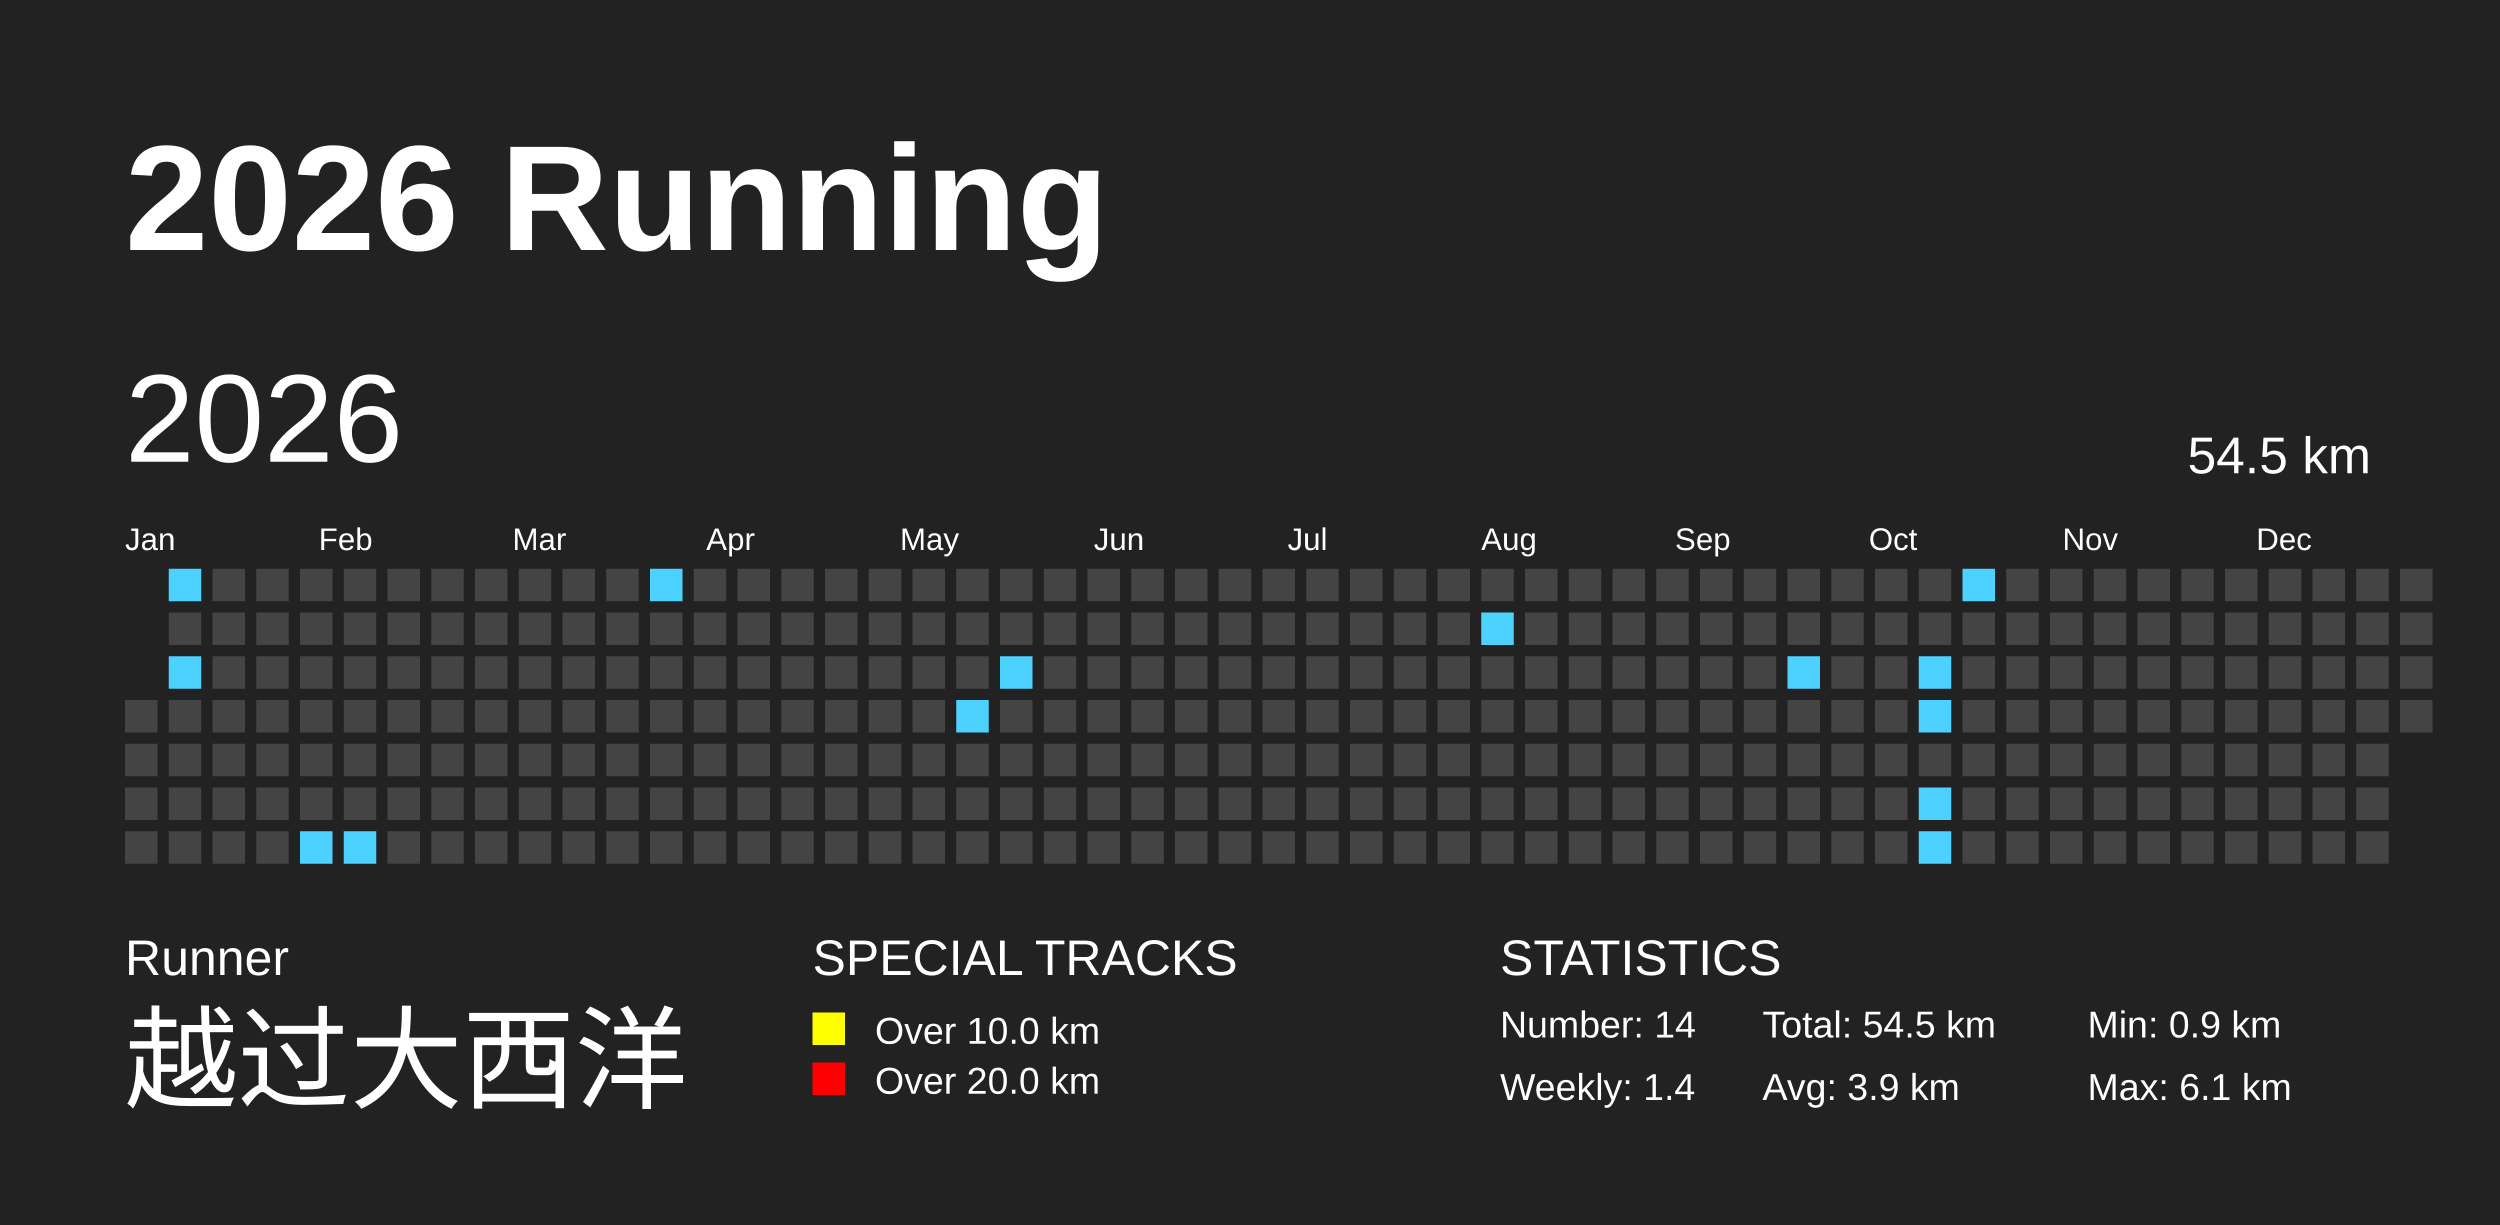
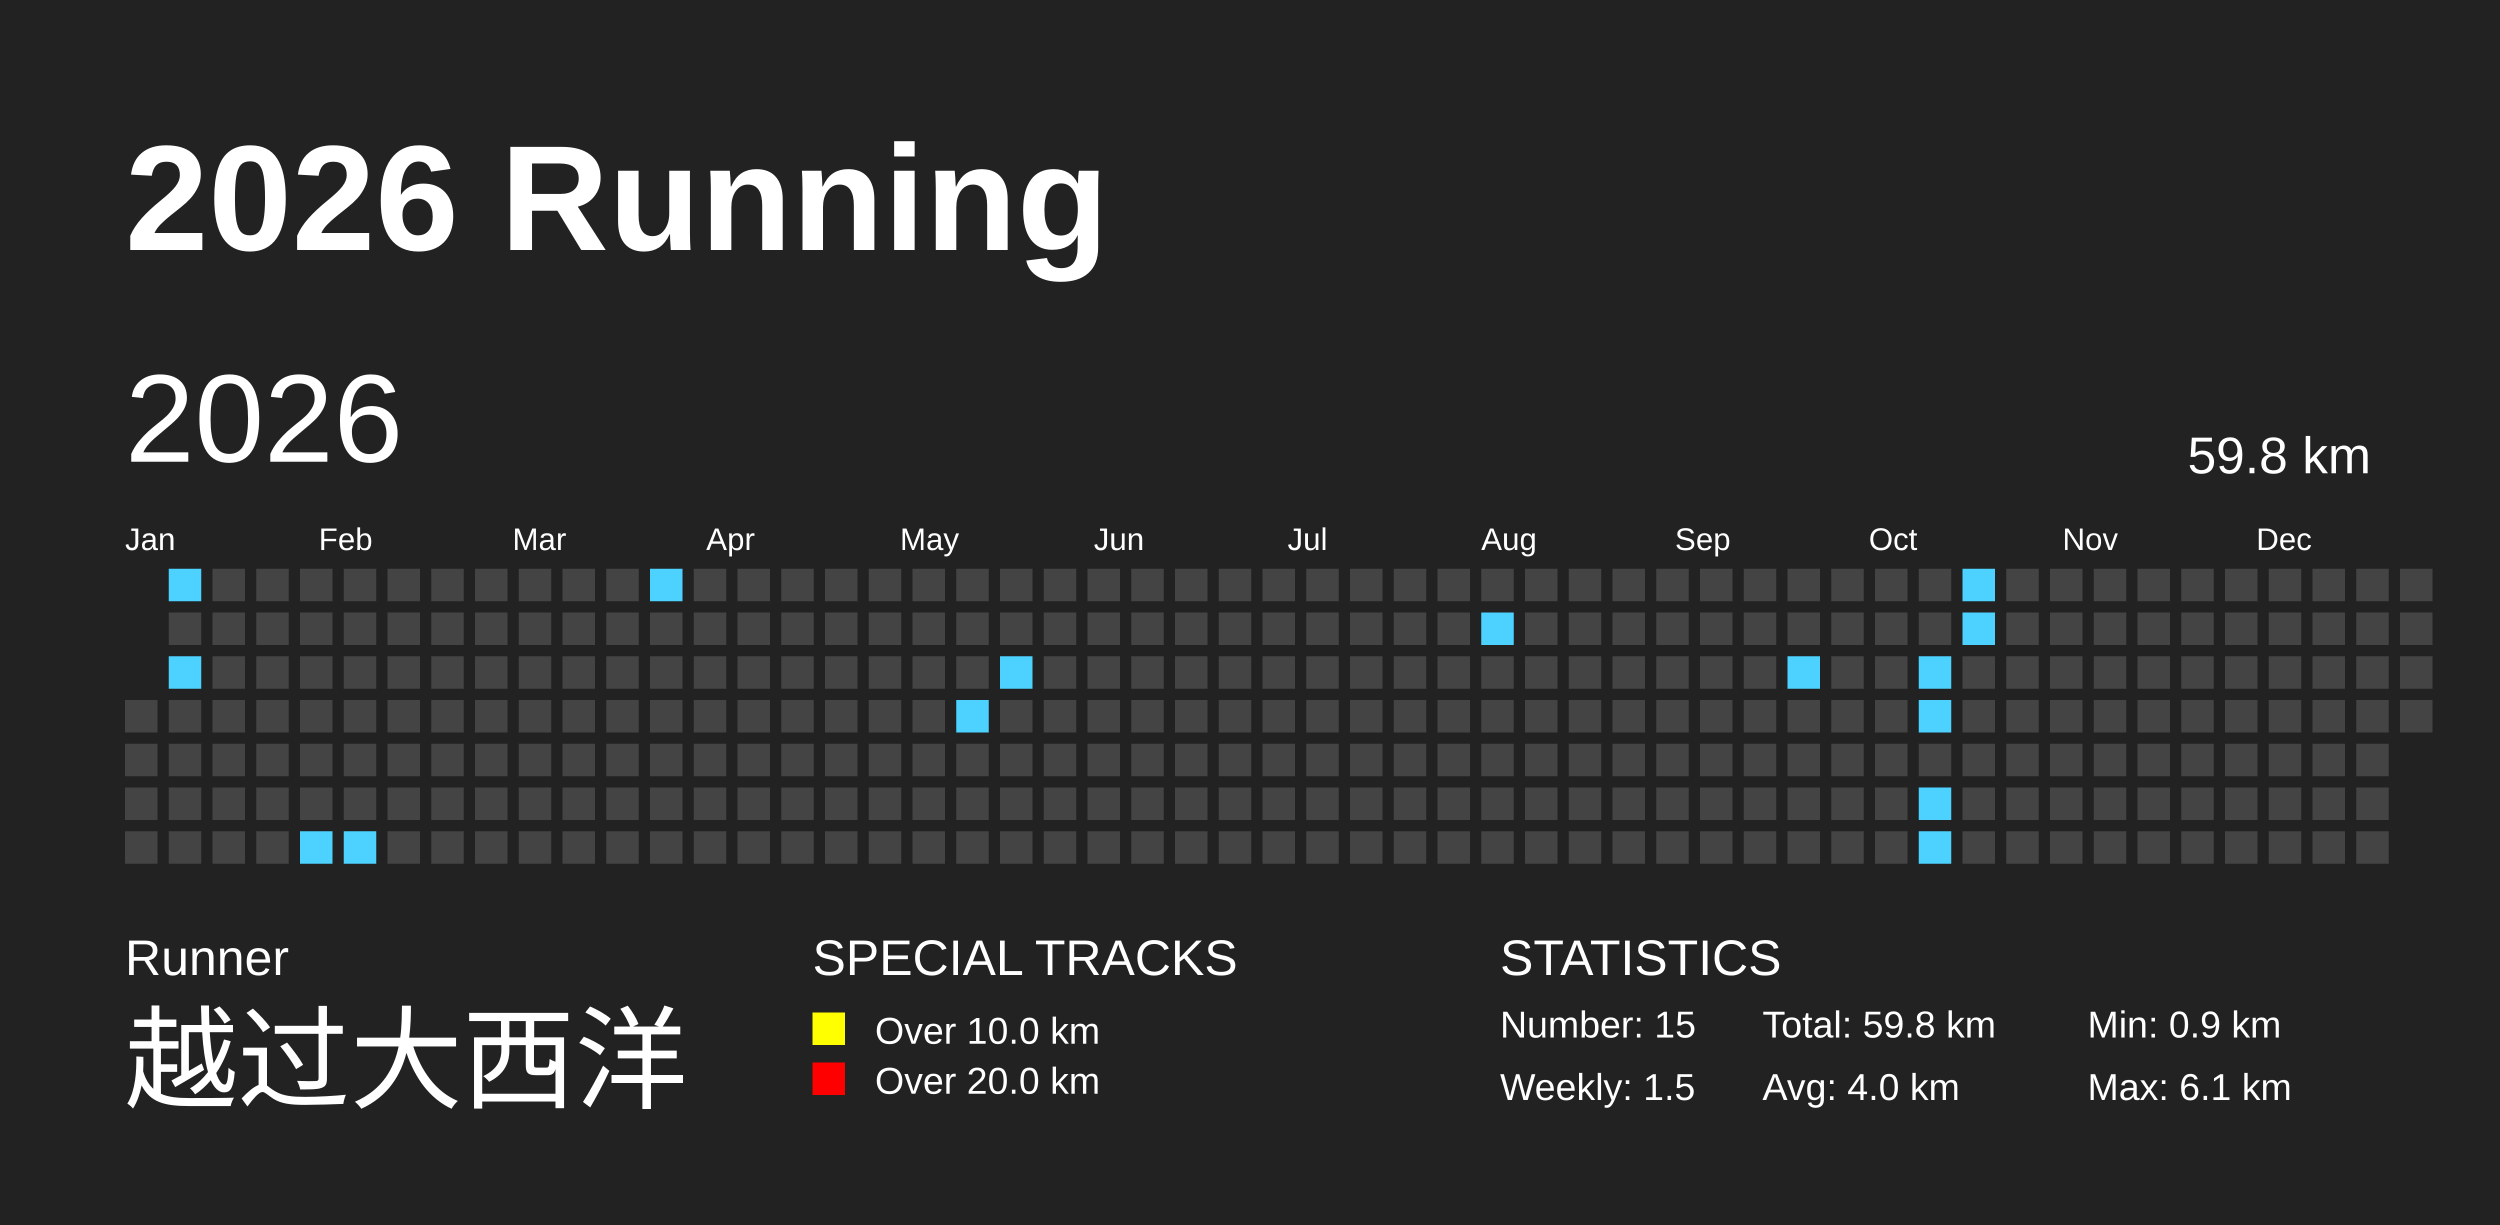
<svg xmlns="http://www.w3.org/2000/svg" baseProfile="full" height="98mm" version="1.1" viewBox="0,0,200,98" width="200mm">
  <defs>
    <pattern height="2" id="indoor-stripe" patternUnits="userSpaceOnUse" width="2">
      <line stroke="white" stroke-opacity="0.45" stroke-width="0.5" x1="0" x2="2" y1="2" y2="0" />
    </pattern>
  </defs>
  <rect fill="#222222" height="98" width="200" x="0" y="0" />
  <text fill="#FFFFFF" style="font-size:12px; font-family:Arial; font-weight:bold;" x="10" y="20">2026 Running</text>
  <text fill="#FFFFFF" style="font-size:4px; font-family:Arial" x="10" y="78">Runner</text>
  <text fill="#FFFFFF" style="font-size:9px; font-family:Arial" x="10" y="88">越过大西洋</text>
  <text fill="#FFFFFF" style="font-size:4px; font-family:Arial" x="65" y="78">SPECIAL TRACKS</text>
  <rect fill="yellow" height="2.6" width="2.6" x="65" y="81" />
  <text fill="#FFFFFF" style="font-size:3px; font-family:Arial" x="70" y="83.5">Over 10.0 km</text>
  <rect fill="red" height="2.6" width="2.6" x="65" y="85" />
  <text fill="#FFFFFF" style="font-size:3px; font-family:Arial" x="70" y="87.5">Over 20.0 km</text>
  <text fill="#FFFFFF" style="font-size:4px; font-family:Arial" x="120" y="78">STATISTICS</text>
-   <text fill="#FFFFFF" style="font-size:3px; font-family:Arial" x="120" y="83">Number: 14</text>
-   <text fill="#FFFFFF" style="font-size:3px; font-family:Arial" x="120" y="88">Weekly: 1.4</text>
-   <text fill="#FFFFFF" style="font-size:3px; font-family:Arial" x="141" y="83">Total: 54.5 km</text>
-   <text fill="#FFFFFF" style="font-size:3px; font-family:Arial" x="141" y="88">Avg: 3.9 km</text>
+   <text fill="#FFFFFF" style="font-size:3px; font-family:Arial" x="120" y="83">Number: 15</text>
+   <text fill="#FFFFFF" style="font-size:3px; font-family:Arial" x="120" y="88">Weekly: 1.5</text>
+   <text fill="#FFFFFF" style="font-size:3px; font-family:Arial" x="141" y="83">Total: 59.8 km</text>
+   <text fill="#FFFFFF" style="font-size:3px; font-family:Arial" x="141" y="88">Avg: 4.0 km</text>
  <text fill="#FFFFFF" style="font-size:3px; font-family:Arial" x="167" y="83">Min: 0.9 km</text>
  <text fill="#FFFFFF" style="font-size:3px; font-family:Arial" x="167" y="88">Max: 6.1 km</text>
  <text dominant-baseline="hanging" fill="#FFFFFF" style="font-size:10.0px; font-family:Arial;" x="10" y="30">2026</text>
-   <text dominant-baseline="hanging" fill="#FFFFFF" style="font-size:4.125px; font-family:Arial;" x="175" y="35">54.5 km</text>
+   <text dominant-baseline="hanging" fill="#FFFFFF" style="font-size:4.125px; font-family:Arial;" x="175" y="35">59.8 km</text>
  <text fill="#FFFFFF" style="font-size:2.5px; font-family:Arial" x="10.0" y="44">Jan</text>
  <text fill="#FFFFFF" style="font-size:2.5px; font-family:Arial" x="25.5" y="44">Feb</text>
  <text fill="#FFFFFF" style="font-size:2.5px; font-family:Arial" x="41.0" y="44">Mar</text>
  <text fill="#FFFFFF" style="font-size:2.5px; font-family:Arial" x="56.5" y="44">Apr</text>
  <text fill="#FFFFFF" style="font-size:2.5px; font-family:Arial" x="72.0" y="44">May</text>
  <text fill="#FFFFFF" style="font-size:2.5px; font-family:Arial" x="87.5" y="44">Jun</text>
  <text fill="#FFFFFF" style="font-size:2.5px; font-family:Arial" x="103.0" y="44">Jul</text>
  <text fill="#FFFFFF" style="font-size:2.5px; font-family:Arial" x="118.5" y="44">Aug</text>
  <text fill="#FFFFFF" style="font-size:2.5px; font-family:Arial" x="134.0" y="44">Sep</text>
  <text fill="#FFFFFF" style="font-size:2.5px; font-family:Arial" x="149.5" y="44">Oct</text>
  <text fill="#FFFFFF" style="font-size:2.5px; font-family:Arial" x="165.0" y="44">Nov</text>
  <text fill="#FFFFFF" style="font-size:2.5px; font-family:Arial" x="180.5" y="44">Dec</text>
  <rect fill="#444444" height="2.6" width="2.6" x="10.0" y="56.0" />
  <rect fill="#444444" height="2.6" width="2.6" x="10.0" y="59.5" />
  <rect fill="#444444" height="2.6" width="2.6" x="10.0" y="63.0" />
  <rect fill="#444444" height="2.6" width="2.6" x="10.0" y="66.5" />
  <rect fill="#4DD2FF" height="2.6" width="2.6" x="13.5" y="45.5" />
  <rect fill="#444444" height="2.6" width="2.6" x="13.5" y="49.0" />
  <rect fill="#4DD2FF" height="2.6" width="2.6" x="13.5" y="52.5" />
  <rect fill="#444444" height="2.6" width="2.6" x="13.5" y="56.0" />
  <rect fill="#444444" height="2.6" width="2.6" x="13.5" y="59.5" />
  <rect fill="#444444" height="2.6" width="2.6" x="13.5" y="63.0" />
  <rect fill="#444444" height="2.6" width="2.6" x="13.5" y="66.5" />
  <rect fill="#444444" height="2.6" width="2.6" x="17.0" y="45.5" />
  <rect fill="#444444" height="2.6" width="2.6" x="17.0" y="49.0" />
  <rect fill="#444444" height="2.6" width="2.6" x="17.0" y="52.5" />
  <rect fill="#444444" height="2.6" width="2.6" x="17.0" y="56.0" />
  <rect fill="#444444" height="2.6" width="2.6" x="17.0" y="59.5" />
  <rect fill="#444444" height="2.6" width="2.6" x="17.0" y="63.0" />
  <rect fill="#444444" height="2.6" width="2.6" x="17.0" y="66.5" />
  <rect fill="#444444" height="2.6" width="2.6" x="20.5" y="45.5" />
  <rect fill="#444444" height="2.6" width="2.6" x="20.5" y="49.0" />
  <rect fill="#444444" height="2.6" width="2.6" x="20.5" y="52.5" />
  <rect fill="#444444" height="2.6" width="2.6" x="20.5" y="56.0" />
  <rect fill="#444444" height="2.6" width="2.6" x="20.5" y="59.5" />
  <rect fill="#444444" height="2.6" width="2.6" x="20.5" y="63.0" />
  <rect fill="#444444" height="2.6" width="2.6" x="20.5" y="66.5" />
  <rect fill="#444444" height="2.6" width="2.6" x="24.0" y="45.5" />
  <rect fill="#444444" height="2.6" width="2.6" x="24.0" y="49.0" />
  <rect fill="#444444" height="2.6" width="2.6" x="24.0" y="52.5" />
  <rect fill="#444444" height="2.6" width="2.6" x="24.0" y="56.0" />
  <rect fill="#444444" height="2.6" width="2.6" x="24.0" y="59.5" />
  <rect fill="#444444" height="2.6" width="2.6" x="24.0" y="63.0" />
  <rect fill="#4DD2FF" height="2.6" width="2.6" x="24.0" y="66.5" />
  <rect fill="#444444" height="2.6" width="2.6" x="27.5" y="45.5" />
  <rect fill="#444444" height="2.6" width="2.6" x="27.5" y="49.0" />
  <rect fill="#444444" height="2.6" width="2.6" x="27.5" y="52.5" />
  <rect fill="#444444" height="2.6" width="2.6" x="27.5" y="56.0" />
  <rect fill="#444444" height="2.6" width="2.6" x="27.5" y="59.5" />
  <rect fill="#444444" height="2.6" width="2.6" x="27.5" y="63.0" />
  <rect fill="#4DD2FF" height="2.6" width="2.6" x="27.5" y="66.5" />
  <rect fill="#444444" height="2.6" width="2.6" x="31.0" y="45.5" />
  <rect fill="#444444" height="2.6" width="2.6" x="31.0" y="49.0" />
  <rect fill="#444444" height="2.6" width="2.6" x="31.0" y="52.5" />
  <rect fill="#444444" height="2.6" width="2.6" x="31.0" y="56.0" />
  <rect fill="#444444" height="2.6" width="2.6" x="31.0" y="59.5" />
  <rect fill="#444444" height="2.6" width="2.6" x="31.0" y="63.0" />
  <rect fill="#444444" height="2.6" width="2.6" x="31.0" y="66.5" />
  <rect fill="#444444" height="2.6" width="2.6" x="34.5" y="45.5" />
  <rect fill="#444444" height="2.6" width="2.6" x="34.5" y="49.0" />
  <rect fill="#444444" height="2.6" width="2.6" x="34.5" y="52.5" />
  <rect fill="#444444" height="2.6" width="2.6" x="34.5" y="56.0" />
  <rect fill="#444444" height="2.6" width="2.6" x="34.5" y="59.5" />
  <rect fill="#444444" height="2.6" width="2.6" x="34.5" y="63.0" />
  <rect fill="#444444" height="2.6" width="2.6" x="34.5" y="66.5" />
  <rect fill="#444444" height="2.6" width="2.6" x="38.0" y="45.5" />
  <rect fill="#444444" height="2.6" width="2.6" x="38.0" y="49.0" />
  <rect fill="#444444" height="2.6" width="2.6" x="38.0" y="52.5" />
  <rect fill="#444444" height="2.6" width="2.6" x="38.0" y="56.0" />
  <rect fill="#444444" height="2.6" width="2.6" x="38.0" y="59.5" />
  <rect fill="#444444" height="2.6" width="2.6" x="38.0" y="63.0" />
  <rect fill="#444444" height="2.6" width="2.6" x="38.0" y="66.5" />
  <rect fill="#444444" height="2.6" width="2.6" x="41.5" y="45.5" />
  <rect fill="#444444" height="2.6" width="2.6" x="41.5" y="49.0" />
  <rect fill="#444444" height="2.6" width="2.6" x="41.5" y="52.5" />
  <rect fill="#444444" height="2.6" width="2.6" x="41.5" y="56.0" />
  <rect fill="#444444" height="2.6" width="2.6" x="41.5" y="59.5" />
  <rect fill="#444444" height="2.6" width="2.6" x="41.5" y="63.0" />
  <rect fill="#444444" height="2.6" width="2.6" x="41.5" y="66.5" />
  <rect fill="#444444" height="2.6" width="2.6" x="45.0" y="45.5" />
  <rect fill="#444444" height="2.6" width="2.6" x="45.0" y="49.0" />
  <rect fill="#444444" height="2.6" width="2.6" x="45.0" y="52.5" />
  <rect fill="#444444" height="2.6" width="2.6" x="45.0" y="56.0" />
  <rect fill="#444444" height="2.6" width="2.6" x="45.0" y="59.5" />
  <rect fill="#444444" height="2.6" width="2.6" x="45.0" y="63.0" />
  <rect fill="#444444" height="2.6" width="2.6" x="45.0" y="66.5" />
  <rect fill="#444444" height="2.6" width="2.6" x="48.5" y="45.5" />
  <rect fill="#444444" height="2.6" width="2.6" x="48.5" y="49.0" />
  <rect fill="#444444" height="2.6" width="2.6" x="48.5" y="52.5" />
  <rect fill="#444444" height="2.6" width="2.6" x="48.5" y="56.0" />
  <rect fill="#444444" height="2.6" width="2.6" x="48.5" y="59.5" />
  <rect fill="#444444" height="2.6" width="2.6" x="48.5" y="63.0" />
  <rect fill="#444444" height="2.6" width="2.6" x="48.5" y="66.5" />
  <rect fill="#4DD2FF" height="2.6" width="2.6" x="52.0" y="45.5" />
  <rect fill="#444444" height="2.6" width="2.6" x="52.0" y="49.0" />
  <rect fill="#444444" height="2.6" width="2.6" x="52.0" y="52.5" />
  <rect fill="#444444" height="2.6" width="2.6" x="52.0" y="56.0" />
  <rect fill="#444444" height="2.6" width="2.6" x="52.0" y="59.5" />
  <rect fill="#444444" height="2.6" width="2.6" x="52.0" y="63.0" />
  <rect fill="#444444" height="2.6" width="2.6" x="52.0" y="66.5" />
  <rect fill="#444444" height="2.6" width="2.6" x="55.5" y="45.5" />
  <rect fill="#444444" height="2.6" width="2.6" x="55.5" y="49.0" />
  <rect fill="#444444" height="2.6" width="2.6" x="55.5" y="52.5" />
  <rect fill="#444444" height="2.6" width="2.6" x="55.5" y="56.0" />
  <rect fill="#444444" height="2.6" width="2.6" x="55.5" y="59.5" />
  <rect fill="#444444" height="2.6" width="2.6" x="55.5" y="63.0" />
  <rect fill="#444444" height="2.6" width="2.6" x="55.5" y="66.5" />
  <rect fill="#444444" height="2.6" width="2.6" x="59.0" y="45.5" />
  <rect fill="#444444" height="2.6" width="2.6" x="59.0" y="49.0" />
  <rect fill="#444444" height="2.6" width="2.6" x="59.0" y="52.5" />
  <rect fill="#444444" height="2.6" width="2.6" x="59.0" y="56.0" />
  <rect fill="#444444" height="2.6" width="2.6" x="59.0" y="59.5" />
  <rect fill="#444444" height="2.6" width="2.6" x="59.0" y="63.0" />
  <rect fill="#444444" height="2.6" width="2.6" x="59.0" y="66.5" />
  <rect fill="#444444" height="2.6" width="2.6" x="62.5" y="45.5" />
  <rect fill="#444444" height="2.6" width="2.6" x="62.5" y="49.0" />
  <rect fill="#444444" height="2.6" width="2.6" x="62.5" y="52.5" />
  <rect fill="#444444" height="2.6" width="2.6" x="62.5" y="56.0" />
  <rect fill="#444444" height="2.6" width="2.6" x="62.5" y="59.5" />
  <rect fill="#444444" height="2.6" width="2.6" x="62.5" y="63.0" />
  <rect fill="#444444" height="2.6" width="2.6" x="62.5" y="66.5" />
  <rect fill="#444444" height="2.6" width="2.6" x="66.0" y="45.5" />
  <rect fill="#444444" height="2.6" width="2.6" x="66.0" y="49.0" />
  <rect fill="#444444" height="2.6" width="2.6" x="66.0" y="52.5" />
  <rect fill="#444444" height="2.6" width="2.6" x="66.0" y="56.0" />
  <rect fill="#444444" height="2.6" width="2.6" x="66.0" y="59.5" />
  <rect fill="#444444" height="2.6" width="2.6" x="66.0" y="63.0" />
  <rect fill="#444444" height="2.6" width="2.6" x="66.0" y="66.5" />
  <rect fill="#444444" height="2.6" width="2.6" x="69.5" y="45.5" />
  <rect fill="#444444" height="2.6" width="2.6" x="69.5" y="49.0" />
  <rect fill="#444444" height="2.6" width="2.6" x="69.5" y="52.5" />
  <rect fill="#444444" height="2.6" width="2.6" x="69.5" y="56.0" />
  <rect fill="#444444" height="2.6" width="2.6" x="69.5" y="59.5" />
  <rect fill="#444444" height="2.6" width="2.6" x="69.5" y="63.0" />
  <rect fill="#444444" height="2.6" width="2.6" x="69.5" y="66.5" />
  <rect fill="#444444" height="2.6" width="2.6" x="73.0" y="45.5" />
  <rect fill="#444444" height="2.6" width="2.6" x="73.0" y="49.0" />
  <rect fill="#444444" height="2.6" width="2.6" x="73.0" y="52.5" />
  <rect fill="#444444" height="2.6" width="2.6" x="73.0" y="56.0" />
  <rect fill="#444444" height="2.6" width="2.6" x="73.0" y="59.5" />
  <rect fill="#444444" height="2.6" width="2.6" x="73.0" y="63.0" />
  <rect fill="#444444" height="2.6" width="2.6" x="73.0" y="66.5" />
  <rect fill="#444444" height="2.6" width="2.6" x="76.5" y="45.5" />
  <rect fill="#444444" height="2.6" width="2.6" x="76.5" y="49.0" />
  <rect fill="#444444" height="2.6" width="2.6" x="76.5" y="52.5" />
  <rect fill="#4DD2FF" height="2.6" width="2.6" x="76.5" y="56.0" />
  <rect fill="#444444" height="2.6" width="2.6" x="76.5" y="59.5" />
  <rect fill="#444444" height="2.6" width="2.6" x="76.5" y="63.0" />
  <rect fill="#444444" height="2.6" width="2.6" x="76.5" y="66.5" />
  <rect fill="#444444" height="2.6" width="2.6" x="80.0" y="45.5" />
  <rect fill="#444444" height="2.6" width="2.6" x="80.0" y="49.0" />
  <rect fill="#4DD2FF" height="2.6" width="2.6" x="80.0" y="52.5" />
  <rect fill="#444444" height="2.6" width="2.6" x="80.0" y="56.0" />
  <rect fill="#444444" height="2.6" width="2.6" x="80.0" y="59.5" />
  <rect fill="#444444" height="2.6" width="2.6" x="80.0" y="63.0" />
  <rect fill="#444444" height="2.6" width="2.6" x="80.0" y="66.5" />
  <rect fill="#444444" height="2.6" width="2.6" x="83.5" y="45.5" />
  <rect fill="#444444" height="2.6" width="2.6" x="83.5" y="49.0" />
  <rect fill="#444444" height="2.6" width="2.6" x="83.5" y="52.5" />
  <rect fill="#444444" height="2.6" width="2.6" x="83.5" y="56.0" />
  <rect fill="#444444" height="2.6" width="2.6" x="83.5" y="59.5" />
  <rect fill="#444444" height="2.6" width="2.6" x="83.5" y="63.0" />
  <rect fill="#444444" height="2.6" width="2.6" x="83.5" y="66.5" />
  <rect fill="#444444" height="2.6" width="2.6" x="87.0" y="45.5" />
  <rect fill="#444444" height="2.6" width="2.6" x="87.0" y="49.0" />
  <rect fill="#444444" height="2.6" width="2.6" x="87.0" y="52.5" />
  <rect fill="#444444" height="2.6" width="2.6" x="87.0" y="56.0" />
  <rect fill="#444444" height="2.6" width="2.6" x="87.0" y="59.5" />
  <rect fill="#444444" height="2.6" width="2.6" x="87.0" y="63.0" />
  <rect fill="#444444" height="2.6" width="2.6" x="87.0" y="66.5" />
  <rect fill="#444444" height="2.6" width="2.6" x="90.5" y="45.5" />
  <rect fill="#444444" height="2.6" width="2.6" x="90.5" y="49.0" />
  <rect fill="#444444" height="2.6" width="2.6" x="90.5" y="52.5" />
  <rect fill="#444444" height="2.6" width="2.6" x="90.5" y="56.0" />
  <rect fill="#444444" height="2.6" width="2.6" x="90.5" y="59.5" />
  <rect fill="#444444" height="2.6" width="2.6" x="90.5" y="63.0" />
  <rect fill="#444444" height="2.6" width="2.6" x="90.5" y="66.5" />
  <rect fill="#444444" height="2.6" width="2.6" x="94.0" y="45.5" />
  <rect fill="#444444" height="2.6" width="2.6" x="94.0" y="49.0" />
  <rect fill="#444444" height="2.6" width="2.6" x="94.0" y="52.5" />
  <rect fill="#444444" height="2.6" width="2.6" x="94.0" y="56.0" />
  <rect fill="#444444" height="2.6" width="2.6" x="94.0" y="59.5" />
  <rect fill="#444444" height="2.6" width="2.6" x="94.0" y="63.0" />
  <rect fill="#444444" height="2.6" width="2.6" x="94.0" y="66.5" />
  <rect fill="#444444" height="2.6" width="2.6" x="97.5" y="45.5" />
  <rect fill="#444444" height="2.6" width="2.6" x="97.5" y="49.0" />
  <rect fill="#444444" height="2.6" width="2.6" x="97.5" y="52.5" />
  <rect fill="#444444" height="2.6" width="2.6" x="97.5" y="56.0" />
  <rect fill="#444444" height="2.6" width="2.6" x="97.5" y="59.5" />
  <rect fill="#444444" height="2.6" width="2.6" x="97.5" y="63.0" />
  <rect fill="#444444" height="2.6" width="2.6" x="97.5" y="66.5" />
  <rect fill="#444444" height="2.6" width="2.6" x="101.0" y="45.5" />
  <rect fill="#444444" height="2.6" width="2.6" x="101.0" y="49.0" />
  <rect fill="#444444" height="2.6" width="2.6" x="101.0" y="52.5" />
  <rect fill="#444444" height="2.6" width="2.6" x="101.0" y="56.0" />
  <rect fill="#444444" height="2.6" width="2.6" x="101.0" y="59.5" />
  <rect fill="#444444" height="2.6" width="2.6" x="101.0" y="63.0" />
  <rect fill="#444444" height="2.6" width="2.6" x="101.0" y="66.5" />
  <rect fill="#444444" height="2.6" width="2.6" x="104.5" y="45.5" />
  <rect fill="#444444" height="2.6" width="2.6" x="104.5" y="49.0" />
  <rect fill="#444444" height="2.6" width="2.6" x="104.5" y="52.5" />
  <rect fill="#444444" height="2.6" width="2.6" x="104.5" y="56.0" />
  <rect fill="#444444" height="2.6" width="2.6" x="104.5" y="59.5" />
  <rect fill="#444444" height="2.6" width="2.6" x="104.5" y="63.0" />
  <rect fill="#444444" height="2.6" width="2.6" x="104.5" y="66.5" />
  <rect fill="#444444" height="2.6" width="2.6" x="108.0" y="45.5" />
  <rect fill="#444444" height="2.6" width="2.6" x="108.0" y="49.0" />
  <rect fill="#444444" height="2.6" width="2.6" x="108.0" y="52.5" />
  <rect fill="#444444" height="2.6" width="2.6" x="108.0" y="56.0" />
  <rect fill="#444444" height="2.6" width="2.6" x="108.0" y="59.5" />
  <rect fill="#444444" height="2.6" width="2.6" x="108.0" y="63.0" />
  <rect fill="#444444" height="2.6" width="2.6" x="108.0" y="66.5" />
  <rect fill="#444444" height="2.6" width="2.6" x="111.5" y="45.5" />
  <rect fill="#444444" height="2.6" width="2.6" x="111.5" y="49.0" />
  <rect fill="#444444" height="2.6" width="2.6" x="111.5" y="52.5" />
  <rect fill="#444444" height="2.6" width="2.6" x="111.5" y="56.0" />
  <rect fill="#444444" height="2.6" width="2.6" x="111.5" y="59.5" />
  <rect fill="#444444" height="2.6" width="2.6" x="111.5" y="63.0" />
  <rect fill="#444444" height="2.6" width="2.6" x="111.5" y="66.5" />
  <rect fill="#444444" height="2.6" width="2.6" x="115.0" y="45.5" />
  <rect fill="#444444" height="2.6" width="2.6" x="115.0" y="49.0" />
  <rect fill="#444444" height="2.6" width="2.6" x="115.0" y="52.5" />
  <rect fill="#444444" height="2.6" width="2.6" x="115.0" y="56.0" />
  <rect fill="#444444" height="2.6" width="2.6" x="115.0" y="59.5" />
  <rect fill="#444444" height="2.6" width="2.6" x="115.0" y="63.0" />
  <rect fill="#444444" height="2.6" width="2.6" x="115.0" y="66.5" />
  <rect fill="#444444" height="2.6" width="2.6" x="118.5" y="45.5" />
  <rect fill="#4DD2FF" height="2.6" width="2.6" x="118.5" y="49.0" />
  <rect fill="#444444" height="2.6" width="2.6" x="118.5" y="52.5" />
  <rect fill="#444444" height="2.6" width="2.6" x="118.5" y="56.0" />
  <rect fill="#444444" height="2.6" width="2.6" x="118.5" y="59.5" />
  <rect fill="#444444" height="2.6" width="2.6" x="118.5" y="63.0" />
  <rect fill="#444444" height="2.6" width="2.6" x="118.5" y="66.5" />
  <rect fill="#444444" height="2.6" width="2.6" x="122.0" y="45.5" />
  <rect fill="#444444" height="2.6" width="2.6" x="122.0" y="49.0" />
  <rect fill="#444444" height="2.6" width="2.6" x="122.0" y="52.5" />
  <rect fill="#444444" height="2.6" width="2.6" x="122.0" y="56.0" />
  <rect fill="#444444" height="2.6" width="2.6" x="122.0" y="59.5" />
  <rect fill="#444444" height="2.6" width="2.6" x="122.0" y="63.0" />
  <rect fill="#444444" height="2.6" width="2.6" x="122.0" y="66.5" />
  <rect fill="#444444" height="2.6" width="2.6" x="125.5" y="45.5" />
  <rect fill="#444444" height="2.6" width="2.6" x="125.5" y="49.0" />
  <rect fill="#444444" height="2.6" width="2.6" x="125.5" y="52.5" />
  <rect fill="#444444" height="2.6" width="2.6" x="125.5" y="56.0" />
  <rect fill="#444444" height="2.6" width="2.6" x="125.5" y="59.5" />
  <rect fill="#444444" height="2.6" width="2.6" x="125.5" y="63.0" />
  <rect fill="#444444" height="2.6" width="2.6" x="125.5" y="66.5" />
  <rect fill="#444444" height="2.6" width="2.6" x="129.0" y="45.5" />
  <rect fill="#444444" height="2.6" width="2.6" x="129.0" y="49.0" />
  <rect fill="#444444" height="2.6" width="2.6" x="129.0" y="52.5" />
  <rect fill="#444444" height="2.6" width="2.6" x="129.0" y="56.0" />
  <rect fill="#444444" height="2.6" width="2.6" x="129.0" y="59.5" />
  <rect fill="#444444" height="2.6" width="2.6" x="129.0" y="63.0" />
  <rect fill="#444444" height="2.6" width="2.6" x="129.0" y="66.5" />
  <rect fill="#444444" height="2.6" width="2.6" x="132.5" y="45.5" />
  <rect fill="#444444" height="2.6" width="2.6" x="132.5" y="49.0" />
  <rect fill="#444444" height="2.6" width="2.6" x="132.5" y="52.5" />
  <rect fill="#444444" height="2.6" width="2.6" x="132.5" y="56.0" />
  <rect fill="#444444" height="2.6" width="2.6" x="132.5" y="59.5" />
  <rect fill="#444444" height="2.6" width="2.6" x="132.5" y="63.0" />
  <rect fill="#444444" height="2.6" width="2.6" x="132.5" y="66.5" />
  <rect fill="#444444" height="2.6" width="2.6" x="136.0" y="45.5" />
  <rect fill="#444444" height="2.6" width="2.6" x="136.0" y="49.0" />
  <rect fill="#444444" height="2.6" width="2.6" x="136.0" y="52.5" />
  <rect fill="#444444" height="2.6" width="2.6" x="136.0" y="56.0" />
  <rect fill="#444444" height="2.6" width="2.6" x="136.0" y="59.5" />
  <rect fill="#444444" height="2.6" width="2.6" x="136.0" y="63.0" />
  <rect fill="#444444" height="2.6" width="2.6" x="136.0" y="66.5" />
  <rect fill="#444444" height="2.6" width="2.6" x="139.5" y="45.5" />
  <rect fill="#444444" height="2.6" width="2.6" x="139.5" y="49.0" />
  <rect fill="#444444" height="2.6" width="2.6" x="139.5" y="52.5" />
  <rect fill="#444444" height="2.6" width="2.6" x="139.5" y="56.0" />
  <rect fill="#444444" height="2.6" width="2.6" x="139.5" y="59.5" />
  <rect fill="#444444" height="2.6" width="2.6" x="139.5" y="63.0" />
  <rect fill="#444444" height="2.6" width="2.6" x="139.5" y="66.5" />
  <rect fill="#444444" height="2.6" width="2.6" x="143.0" y="45.5" />
  <rect fill="#444444" height="2.6" width="2.6" x="143.0" y="49.0" />
  <rect fill="#4DD2FF" height="2.6" width="2.6" x="143.0" y="52.5" />
  <rect fill="#444444" height="2.6" width="2.6" x="143.0" y="56.0" />
  <rect fill="#444444" height="2.6" width="2.6" x="143.0" y="59.5" />
  <rect fill="#444444" height="2.6" width="2.6" x="143.0" y="63.0" />
  <rect fill="#444444" height="2.6" width="2.6" x="143.0" y="66.5" />
  <rect fill="#444444" height="2.6" width="2.6" x="146.5" y="45.5" />
  <rect fill="#444444" height="2.6" width="2.6" x="146.5" y="49.0" />
  <rect fill="#444444" height="2.6" width="2.6" x="146.5" y="52.5" />
  <rect fill="#444444" height="2.6" width="2.6" x="146.5" y="56.0" />
  <rect fill="#444444" height="2.6" width="2.6" x="146.5" y="59.5" />
  <rect fill="#444444" height="2.6" width="2.6" x="146.5" y="63.0" />
  <rect fill="#444444" height="2.6" width="2.6" x="146.5" y="66.5" />
  <rect fill="#444444" height="2.6" width="2.6" x="150.0" y="45.5" />
  <rect fill="#444444" height="2.6" width="2.6" x="150.0" y="49.0" />
  <rect fill="#444444" height="2.6" width="2.6" x="150.0" y="52.5" />
  <rect fill="#444444" height="2.6" width="2.6" x="150.0" y="56.0" />
  <rect fill="#444444" height="2.6" width="2.6" x="150.0" y="59.5" />
  <rect fill="#444444" height="2.6" width="2.6" x="150.0" y="63.0" />
  <rect fill="#444444" height="2.6" width="2.6" x="150.0" y="66.5" />
  <rect fill="#444444" height="2.6" width="2.6" x="153.5" y="45.5" />
  <rect fill="#444444" height="2.6" width="2.6" x="153.5" y="49.0" />
  <rect fill="#4DD2FF" height="2.6" width="2.6" x="153.5" y="52.5" />
  <rect fill="#4DD2FF" height="2.6" width="2.6" x="153.5" y="56.0" />
  <rect fill="#444444" height="2.6" width="2.6" x="153.5" y="59.5" />
  <rect fill="#4DD2FF" height="2.6" width="2.6" x="153.5" y="63.0" />
  <rect fill="#4DD2FF" height="2.6" width="2.6" x="153.5" y="66.5" />
  <rect fill="#4DD2FF" height="2.6" width="2.6" x="157.0" y="45.5" />
-   <rect fill="#444444" height="2.6" width="2.6" x="157.0" y="49.0" />
+   <rect fill="#4DD2FF" height="2.6" width="2.6" x="157.0" y="49.0" />
  <rect fill="#444444" height="2.6" width="2.6" x="157.0" y="52.5" />
  <rect fill="#444444" height="2.6" width="2.6" x="157.0" y="56.0" />
  <rect fill="#444444" height="2.6" width="2.6" x="157.0" y="59.5" />
  <rect fill="#444444" height="2.6" width="2.6" x="157.0" y="63.0" />
  <rect fill="#444444" height="2.6" width="2.6" x="157.0" y="66.5" />
  <rect fill="#444444" height="2.6" width="2.6" x="160.5" y="45.5" />
  <rect fill="#444444" height="2.6" width="2.6" x="160.5" y="49.0" />
  <rect fill="#444444" height="2.6" width="2.6" x="160.5" y="52.5" />
  <rect fill="#444444" height="2.6" width="2.6" x="160.5" y="56.0" />
  <rect fill="#444444" height="2.6" width="2.6" x="160.5" y="59.5" />
  <rect fill="#444444" height="2.6" width="2.6" x="160.5" y="63.0" />
  <rect fill="#444444" height="2.6" width="2.6" x="160.5" y="66.5" />
  <rect fill="#444444" height="2.6" width="2.6" x="164.0" y="45.5" />
  <rect fill="#444444" height="2.6" width="2.6" x="164.0" y="49.0" />
  <rect fill="#444444" height="2.6" width="2.6" x="164.0" y="52.5" />
  <rect fill="#444444" height="2.6" width="2.6" x="164.0" y="56.0" />
  <rect fill="#444444" height="2.6" width="2.6" x="164.0" y="59.5" />
  <rect fill="#444444" height="2.6" width="2.6" x="164.0" y="63.0" />
  <rect fill="#444444" height="2.6" width="2.6" x="164.0" y="66.5" />
  <rect fill="#444444" height="2.6" width="2.6" x="167.5" y="45.5" />
  <rect fill="#444444" height="2.6" width="2.6" x="167.5" y="49.0" />
  <rect fill="#444444" height="2.6" width="2.6" x="167.5" y="52.5" />
  <rect fill="#444444" height="2.6" width="2.6" x="167.5" y="56.0" />
  <rect fill="#444444" height="2.6" width="2.6" x="167.5" y="59.5" />
  <rect fill="#444444" height="2.6" width="2.6" x="167.5" y="63.0" />
  <rect fill="#444444" height="2.6" width="2.6" x="167.5" y="66.5" />
  <rect fill="#444444" height="2.6" width="2.6" x="171.0" y="45.5" />
  <rect fill="#444444" height="2.6" width="2.6" x="171.0" y="49.0" />
  <rect fill="#444444" height="2.6" width="2.6" x="171.0" y="52.5" />
  <rect fill="#444444" height="2.6" width="2.6" x="171.0" y="56.0" />
  <rect fill="#444444" height="2.6" width="2.6" x="171.0" y="59.5" />
  <rect fill="#444444" height="2.6" width="2.6" x="171.0" y="63.0" />
  <rect fill="#444444" height="2.6" width="2.6" x="171.0" y="66.5" />
  <rect fill="#444444" height="2.6" width="2.6" x="174.5" y="45.5" />
  <rect fill="#444444" height="2.6" width="2.6" x="174.5" y="49.0" />
  <rect fill="#444444" height="2.6" width="2.6" x="174.5" y="52.5" />
  <rect fill="#444444" height="2.6" width="2.6" x="174.5" y="56.0" />
  <rect fill="#444444" height="2.6" width="2.6" x="174.5" y="59.5" />
  <rect fill="#444444" height="2.6" width="2.6" x="174.5" y="63.0" />
  <rect fill="#444444" height="2.6" width="2.6" x="174.5" y="66.5" />
  <rect fill="#444444" height="2.6" width="2.6" x="178.0" y="45.5" />
  <rect fill="#444444" height="2.6" width="2.6" x="178.0" y="49.0" />
  <rect fill="#444444" height="2.6" width="2.6" x="178.0" y="52.5" />
  <rect fill="#444444" height="2.6" width="2.6" x="178.0" y="56.0" />
  <rect fill="#444444" height="2.6" width="2.6" x="178.0" y="59.5" />
  <rect fill="#444444" height="2.6" width="2.6" x="178.0" y="63.0" />
  <rect fill="#444444" height="2.6" width="2.6" x="178.0" y="66.5" />
  <rect fill="#444444" height="2.6" width="2.6" x="181.5" y="45.5" />
  <rect fill="#444444" height="2.6" width="2.6" x="181.5" y="49.0" />
  <rect fill="#444444" height="2.6" width="2.6" x="181.5" y="52.5" />
  <rect fill="#444444" height="2.6" width="2.6" x="181.5" y="56.0" />
  <rect fill="#444444" height="2.6" width="2.6" x="181.5" y="59.5" />
  <rect fill="#444444" height="2.6" width="2.6" x="181.5" y="63.0" />
  <rect fill="#444444" height="2.6" width="2.6" x="181.5" y="66.5" />
  <rect fill="#444444" height="2.6" width="2.6" x="185.0" y="45.5" />
  <rect fill="#444444" height="2.6" width="2.6" x="185.0" y="49.0" />
  <rect fill="#444444" height="2.6" width="2.6" x="185.0" y="52.5" />
  <rect fill="#444444" height="2.6" width="2.6" x="185.0" y="56.0" />
  <rect fill="#444444" height="2.6" width="2.6" x="185.0" y="59.5" />
  <rect fill="#444444" height="2.6" width="2.6" x="185.0" y="63.0" />
  <rect fill="#444444" height="2.6" width="2.6" x="185.0" y="66.5" />
  <rect fill="#444444" height="2.6" width="2.6" x="188.5" y="45.5" />
  <rect fill="#444444" height="2.6" width="2.6" x="188.5" y="49.0" />
  <rect fill="#444444" height="2.6" width="2.6" x="188.5" y="52.5" />
  <rect fill="#444444" height="2.6" width="2.6" x="188.5" y="56.0" />
  <rect fill="#444444" height="2.6" width="2.6" x="188.5" y="59.5" />
  <rect fill="#444444" height="2.6" width="2.6" x="188.5" y="63.0" />
  <rect fill="#444444" height="2.6" width="2.6" x="188.5" y="66.5" />
  <rect fill="#444444" height="2.6" width="2.6" x="192.0" y="45.5" />
  <rect fill="#444444" height="2.6" width="2.6" x="192.0" y="49.0" />
  <rect fill="#444444" height="2.6" width="2.6" x="192.0" y="52.5" />
  <rect fill="#444444" height="2.6" width="2.6" x="192.0" y="56.0" />
</svg>
